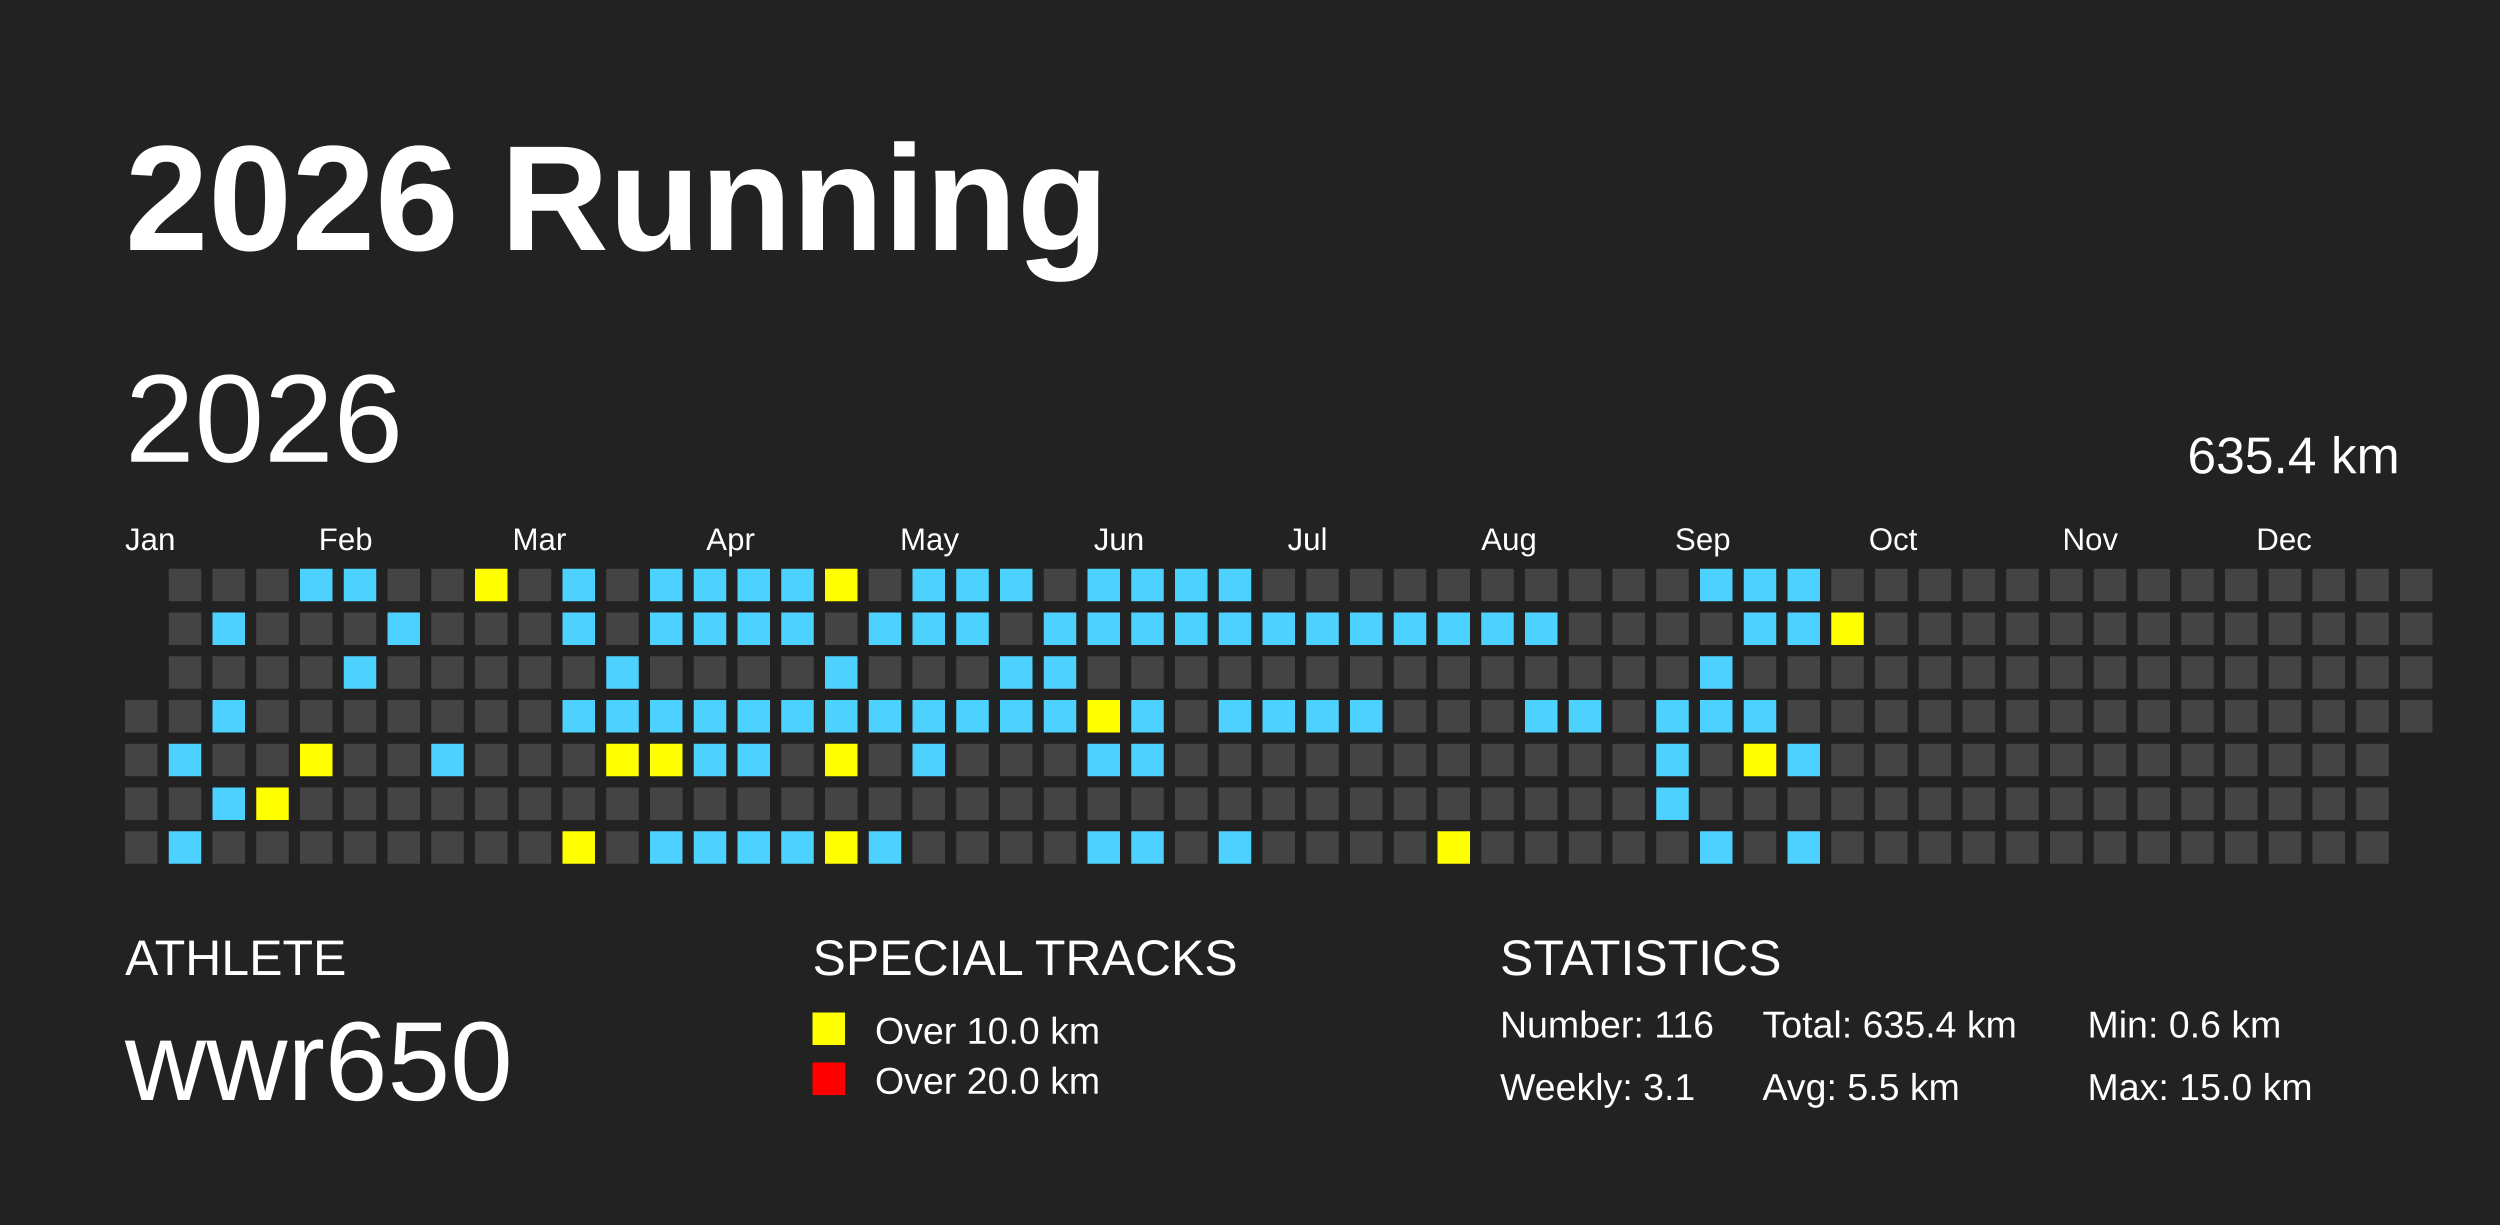
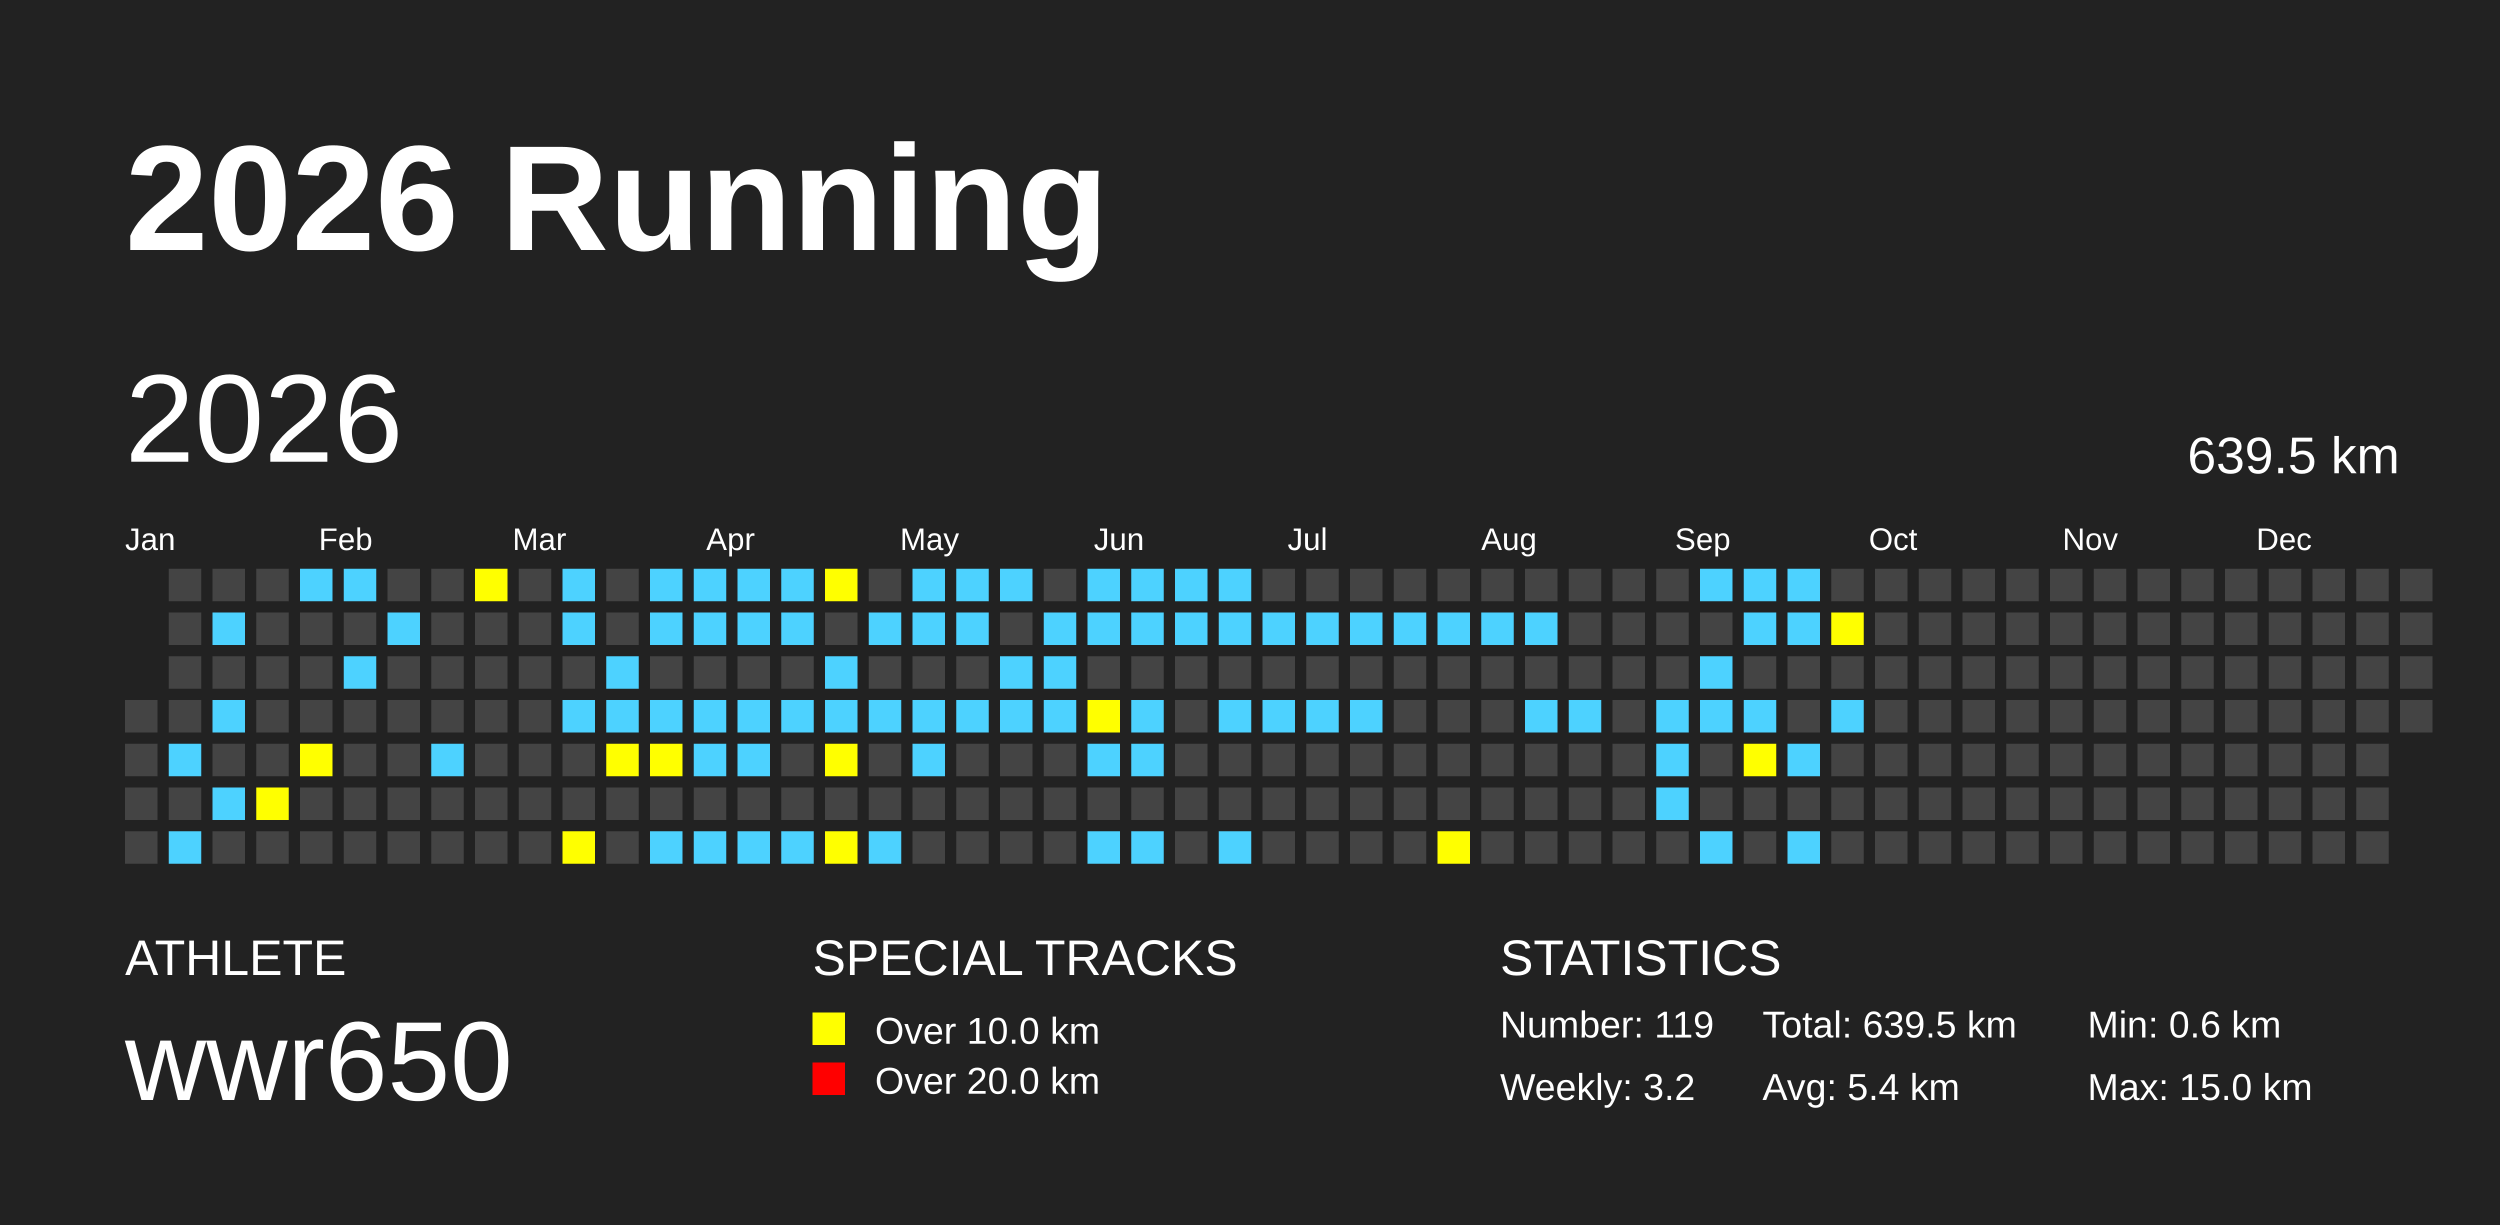
<svg xmlns="http://www.w3.org/2000/svg" baseProfile="full" height="98mm" version="1.1" viewBox="0,0,200,98" width="200mm">
  <defs />
  <rect fill="#222222" height="98" width="200" x="0" y="0" />
  <text fill="#FFFFFF" style="font-size:12px; font-family:Arial; font-weight:bold;" x="10" y="20">2026 Running</text>
  <text fill="#FFFFFF" style="font-size:4px; font-family:Arial" x="10" y="78">ATHLETE</text>
  <text fill="#FFFFFF" style="font-size:9px; font-family:Arial" x="10" y="88">wwr650</text>
  <text fill="#FFFFFF" style="font-size:4px; font-family:Arial" x="65" y="78">SPECIAL TRACKS</text>
  <rect fill="yellow" height="2.6" width="2.6" x="65" y="81" />
  <text fill="#FFFFFF" style="font-size:3px; font-family:Arial" x="70" y="83.5">Over 10.0 km</text>
  <rect fill="red" height="2.6" width="2.6" x="65" y="85" />
  <text fill="#FFFFFF" style="font-size:3px; font-family:Arial" x="70" y="87.5">Over 20.0 km</text>
  <text fill="#FFFFFF" style="font-size:4px; font-family:Arial" x="120" y="78">STATISTICS</text>
-   <text fill="#FFFFFF" style="font-size:3px; font-family:Arial" x="120" y="83">Number: 116</text>
-   <text fill="#FFFFFF" style="font-size:3px; font-family:Arial" x="120" y="88">Weekly: 3.1</text>
-   <text fill="#FFFFFF" style="font-size:3px; font-family:Arial" x="141" y="83">Total: 635.4 km</text>
-   <text fill="#FFFFFF" style="font-size:3px; font-family:Arial" x="141" y="88">Avg: 5.5 km</text>
+   <text fill="#FFFFFF" style="font-size:3px; font-family:Arial" x="120" y="83">Number: 119</text>
+   <text fill="#FFFFFF" style="font-size:3px; font-family:Arial" x="120" y="88">Weekly: 3.2</text>
+   <text fill="#FFFFFF" style="font-size:3px; font-family:Arial" x="141" y="83">Total: 639.5 km</text>
+   <text fill="#FFFFFF" style="font-size:3px; font-family:Arial" x="141" y="88">Avg: 5.4 km</text>
  <text fill="#FFFFFF" style="font-size:3px; font-family:Arial" x="167" y="83">Min: 0.6 km</text>
  <text fill="#FFFFFF" style="font-size:3px; font-family:Arial" x="167" y="88">Max: 15.0 km</text>
  <text dominant-baseline="hanging" fill="#FFFFFF" style="font-size:10.0px; font-family:Arial;" x="10" y="30">2026</text>
-   <text dominant-baseline="hanging" fill="#FFFFFF" style="font-size:4.125px; font-family:Arial;" x="175" y="35">635.4 km</text>
+   <text dominant-baseline="hanging" fill="#FFFFFF" style="font-size:4.125px; font-family:Arial;" x="175" y="35">639.5 km</text>
  <text fill="#FFFFFF" style="font-size:2.5px; font-family:Arial" x="10.0" y="44">Jan</text>
  <text fill="#FFFFFF" style="font-size:2.5px; font-family:Arial" x="25.5" y="44">Feb</text>
  <text fill="#FFFFFF" style="font-size:2.5px; font-family:Arial" x="41.0" y="44">Mar</text>
  <text fill="#FFFFFF" style="font-size:2.5px; font-family:Arial" x="56.5" y="44">Apr</text>
  <text fill="#FFFFFF" style="font-size:2.5px; font-family:Arial" x="72.0" y="44">May</text>
  <text fill="#FFFFFF" style="font-size:2.5px; font-family:Arial" x="87.5" y="44">Jun</text>
  <text fill="#FFFFFF" style="font-size:2.5px; font-family:Arial" x="103.0" y="44">Jul</text>
  <text fill="#FFFFFF" style="font-size:2.5px; font-family:Arial" x="118.5" y="44">Aug</text>
  <text fill="#FFFFFF" style="font-size:2.5px; font-family:Arial" x="134.0" y="44">Sep</text>
  <text fill="#FFFFFF" style="font-size:2.5px; font-family:Arial" x="149.5" y="44">Oct</text>
  <text fill="#FFFFFF" style="font-size:2.5px; font-family:Arial" x="165.0" y="44">Nov</text>
  <text fill="#FFFFFF" style="font-size:2.5px; font-family:Arial" x="180.5" y="44">Dec</text>
  <rect fill="#444444" height="2.6" width="2.6" x="10.0" y="56.0" />
  <rect fill="#444444" height="2.6" width="2.6" x="10.0" y="59.5" />
  <rect fill="#444444" height="2.6" width="2.6" x="10.0" y="63.0" />
  <rect fill="#444444" height="2.6" width="2.6" x="10.0" y="66.5" />
  <rect fill="#444444" height="2.6" width="2.6" x="13.5" y="45.5" />
  <rect fill="#444444" height="2.6" width="2.6" x="13.5" y="49.0" />
  <rect fill="#444444" height="2.6" width="2.6" x="13.5" y="52.5" />
  <rect fill="#444444" height="2.6" width="2.6" x="13.5" y="56.0" />
  <rect fill="#4DD2FF" height="2.6" width="2.6" x="13.5" y="59.5" />
  <rect fill="#444444" height="2.6" width="2.6" x="13.5" y="63.0" />
  <rect fill="#4DD2FF" height="2.6" width="2.6" x="13.5" y="66.5" />
  <rect fill="#444444" height="2.6" width="2.6" x="17.0" y="45.5" />
  <rect fill="#4DD2FF" height="2.6" width="2.6" x="17.0" y="49.0" />
  <rect fill="#444444" height="2.6" width="2.6" x="17.0" y="52.5" />
  <rect fill="#4DD2FF" height="2.6" width="2.6" x="17.0" y="56.0" />
  <rect fill="#444444" height="2.6" width="2.6" x="17.0" y="59.5" />
  <rect fill="#4DD2FF" height="2.6" width="2.6" x="17.0" y="63.0" />
  <rect fill="#444444" height="2.6" width="2.6" x="17.0" y="66.5" />
  <rect fill="#444444" height="2.6" width="2.6" x="20.5" y="45.5" />
  <rect fill="#444444" height="2.6" width="2.6" x="20.5" y="49.0" />
  <rect fill="#444444" height="2.6" width="2.6" x="20.5" y="52.5" />
  <rect fill="#444444" height="2.6" width="2.6" x="20.5" y="56.0" />
  <rect fill="#444444" height="2.6" width="2.6" x="20.5" y="59.5" />
  <rect fill="yellow" height="2.6" width="2.6" x="20.5" y="63.0" />
  <rect fill="#444444" height="2.6" width="2.6" x="20.5" y="66.5" />
  <rect fill="#4DD2FF" height="2.6" width="2.6" x="24.0" y="45.5" />
  <rect fill="#444444" height="2.6" width="2.6" x="24.0" y="49.0" />
  <rect fill="#444444" height="2.6" width="2.6" x="24.0" y="52.5" />
  <rect fill="#444444" height="2.6" width="2.6" x="24.0" y="56.0" />
  <rect fill="yellow" height="2.6" width="2.6" x="24.0" y="59.5" />
  <rect fill="#444444" height="2.6" width="2.6" x="24.0" y="63.0" />
  <rect fill="#444444" height="2.6" width="2.6" x="24.0" y="66.5" />
  <rect fill="#4DD2FF" height="2.6" width="2.6" x="27.5" y="45.5" />
  <rect fill="#444444" height="2.6" width="2.6" x="27.5" y="49.0" />
  <rect fill="#4DD2FF" height="2.6" width="2.6" x="27.5" y="52.5" />
  <rect fill="#444444" height="2.6" width="2.6" x="27.5" y="56.0" />
  <rect fill="#444444" height="2.6" width="2.6" x="27.5" y="59.5" />
  <rect fill="#444444" height="2.6" width="2.6" x="27.5" y="63.0" />
  <rect fill="#444444" height="2.6" width="2.6" x="27.5" y="66.5" />
  <rect fill="#444444" height="2.6" width="2.6" x="31.0" y="45.5" />
  <rect fill="#4DD2FF" height="2.6" width="2.6" x="31.0" y="49.0" />
  <rect fill="#444444" height="2.6" width="2.6" x="31.0" y="52.5" />
  <rect fill="#444444" height="2.6" width="2.6" x="31.0" y="56.0" />
  <rect fill="#444444" height="2.6" width="2.6" x="31.0" y="59.5" />
  <rect fill="#444444" height="2.6" width="2.6" x="31.0" y="63.0" />
  <rect fill="#444444" height="2.6" width="2.6" x="31.0" y="66.5" />
  <rect fill="#444444" height="2.6" width="2.6" x="34.5" y="45.5" />
  <rect fill="#444444" height="2.6" width="2.6" x="34.5" y="49.0" />
  <rect fill="#444444" height="2.6" width="2.6" x="34.5" y="52.5" />
  <rect fill="#444444" height="2.6" width="2.6" x="34.5" y="56.0" />
  <rect fill="#4DD2FF" height="2.6" width="2.6" x="34.5" y="59.5" />
  <rect fill="#444444" height="2.6" width="2.6" x="34.5" y="63.0" />
  <rect fill="#444444" height="2.6" width="2.6" x="34.5" y="66.5" />
  <rect fill="yellow" height="2.6" width="2.6" x="38.0" y="45.5" />
  <rect fill="#444444" height="2.6" width="2.6" x="38.0" y="49.0" />
  <rect fill="#444444" height="2.6" width="2.6" x="38.0" y="52.5" />
  <rect fill="#444444" height="2.6" width="2.6" x="38.0" y="56.0" />
  <rect fill="#444444" height="2.6" width="2.6" x="38.0" y="59.5" />
  <rect fill="#444444" height="2.6" width="2.6" x="38.0" y="63.0" />
  <rect fill="#444444" height="2.6" width="2.6" x="38.0" y="66.5" />
  <rect fill="#444444" height="2.6" width="2.6" x="41.5" y="45.5" />
  <rect fill="#444444" height="2.6" width="2.6" x="41.5" y="49.0" />
  <rect fill="#444444" height="2.6" width="2.6" x="41.5" y="52.5" />
  <rect fill="#444444" height="2.6" width="2.6" x="41.5" y="56.0" />
  <rect fill="#444444" height="2.6" width="2.6" x="41.5" y="59.5" />
  <rect fill="#444444" height="2.6" width="2.6" x="41.5" y="63.0" />
  <rect fill="#444444" height="2.6" width="2.6" x="41.5" y="66.5" />
  <rect fill="#4DD2FF" height="2.6" width="2.6" x="45.0" y="45.5" />
  <rect fill="#4DD2FF" height="2.6" width="2.6" x="45.0" y="49.0" />
  <rect fill="#444444" height="2.6" width="2.6" x="45.0" y="52.5" />
  <rect fill="#4DD2FF" height="2.6" width="2.6" x="45.0" y="56.0" />
  <rect fill="#444444" height="2.6" width="2.6" x="45.0" y="59.5" />
  <rect fill="#444444" height="2.6" width="2.6" x="45.0" y="63.0" />
  <rect fill="yellow" height="2.6" width="2.6" x="45.0" y="66.5" />
  <rect fill="#444444" height="2.6" width="2.6" x="48.5" y="45.5" />
  <rect fill="#444444" height="2.6" width="2.6" x="48.5" y="49.0" />
  <rect fill="#4DD2FF" height="2.6" width="2.6" x="48.5" y="52.5" />
  <rect fill="#4DD2FF" height="2.6" width="2.6" x="48.5" y="56.0" />
  <rect fill="yellow" height="2.6" width="2.6" x="48.5" y="59.5" />
  <rect fill="#444444" height="2.6" width="2.6" x="48.5" y="63.0" />
  <rect fill="#444444" height="2.6" width="2.6" x="48.5" y="66.5" />
  <rect fill="#4DD2FF" height="2.6" width="2.6" x="52.0" y="45.5" />
  <rect fill="#4DD2FF" height="2.6" width="2.6" x="52.0" y="49.0" />
  <rect fill="#444444" height="2.6" width="2.6" x="52.0" y="52.5" />
  <rect fill="#4DD2FF" height="2.6" width="2.6" x="52.0" y="56.0" />
  <rect fill="yellow" height="2.6" width="2.6" x="52.0" y="59.5" />
  <rect fill="#444444" height="2.6" width="2.6" x="52.0" y="63.0" />
  <rect fill="#4DD2FF" height="2.6" width="2.6" x="52.0" y="66.5" />
  <rect fill="#4DD2FF" height="2.6" width="2.6" x="55.5" y="45.5" />
  <rect fill="#4DD2FF" height="2.6" width="2.6" x="55.5" y="49.0" />
  <rect fill="#444444" height="2.6" width="2.6" x="55.5" y="52.5" />
  <rect fill="#4DD2FF" height="2.6" width="2.6" x="55.5" y="56.0" />
  <rect fill="#4DD2FF" height="2.6" width="2.6" x="55.5" y="59.5" />
  <rect fill="#444444" height="2.6" width="2.6" x="55.5" y="63.0" />
  <rect fill="#4DD2FF" height="2.6" width="2.6" x="55.5" y="66.5" />
  <rect fill="#4DD2FF" height="2.6" width="2.6" x="59.0" y="45.5" />
  <rect fill="#4DD2FF" height="2.6" width="2.6" x="59.0" y="49.0" />
  <rect fill="#444444" height="2.6" width="2.6" x="59.0" y="52.5" />
  <rect fill="#4DD2FF" height="2.6" width="2.6" x="59.0" y="56.0" />
  <rect fill="#4DD2FF" height="2.6" width="2.6" x="59.0" y="59.5" />
  <rect fill="#444444" height="2.6" width="2.6" x="59.0" y="63.0" />
  <rect fill="#4DD2FF" height="2.6" width="2.6" x="59.0" y="66.5" />
  <rect fill="#4DD2FF" height="2.6" width="2.6" x="62.5" y="45.5" />
  <rect fill="#4DD2FF" height="2.6" width="2.6" x="62.5" y="49.0" />
  <rect fill="#444444" height="2.6" width="2.6" x="62.5" y="52.5" />
  <rect fill="#4DD2FF" height="2.6" width="2.6" x="62.5" y="56.0" />
  <rect fill="#444444" height="2.6" width="2.6" x="62.5" y="59.5" />
  <rect fill="#444444" height="2.6" width="2.6" x="62.5" y="63.0" />
  <rect fill="#4DD2FF" height="2.6" width="2.6" x="62.5" y="66.5" />
  <rect fill="yellow" height="2.6" width="2.6" x="66.0" y="45.5" />
  <rect fill="#444444" height="2.6" width="2.6" x="66.0" y="49.0" />
  <rect fill="#4DD2FF" height="2.6" width="2.6" x="66.0" y="52.5" />
  <rect fill="#4DD2FF" height="2.6" width="2.6" x="66.0" y="56.0" />
  <rect fill="yellow" height="2.6" width="2.6" x="66.0" y="59.5" />
  <rect fill="#444444" height="2.6" width="2.6" x="66.0" y="63.0" />
  <rect fill="yellow" height="2.6" width="2.6" x="66.0" y="66.5" />
  <rect fill="#444444" height="2.6" width="2.6" x="69.5" y="45.5" />
  <rect fill="#4DD2FF" height="2.6" width="2.6" x="69.5" y="49.0" />
  <rect fill="#444444" height="2.6" width="2.6" x="69.5" y="52.5" />
  <rect fill="#4DD2FF" height="2.6" width="2.6" x="69.5" y="56.0" />
  <rect fill="#444444" height="2.6" width="2.6" x="69.5" y="59.5" />
  <rect fill="#444444" height="2.6" width="2.6" x="69.5" y="63.0" />
  <rect fill="#4DD2FF" height="2.6" width="2.6" x="69.5" y="66.5" />
  <rect fill="#4DD2FF" height="2.6" width="2.6" x="73.0" y="45.5" />
  <rect fill="#4DD2FF" height="2.6" width="2.6" x="73.0" y="49.0" />
  <rect fill="#444444" height="2.6" width="2.6" x="73.0" y="52.5" />
  <rect fill="#4DD2FF" height="2.6" width="2.6" x="73.0" y="56.0" />
  <rect fill="#4DD2FF" height="2.6" width="2.6" x="73.0" y="59.5" />
  <rect fill="#444444" height="2.6" width="2.6" x="73.0" y="63.0" />
  <rect fill="#444444" height="2.6" width="2.6" x="73.0" y="66.5" />
  <rect fill="#4DD2FF" height="2.6" width="2.6" x="76.5" y="45.5" />
  <rect fill="#4DD2FF" height="2.6" width="2.6" x="76.5" y="49.0" />
  <rect fill="#444444" height="2.6" width="2.6" x="76.5" y="52.5" />
  <rect fill="#4DD2FF" height="2.6" width="2.6" x="76.5" y="56.0" />
  <rect fill="#444444" height="2.6" width="2.6" x="76.5" y="59.5" />
  <rect fill="#444444" height="2.6" width="2.6" x="76.5" y="63.0" />
  <rect fill="#444444" height="2.6" width="2.6" x="76.5" y="66.5" />
  <rect fill="#4DD2FF" height="2.6" width="2.6" x="80.0" y="45.5" />
  <rect fill="#444444" height="2.6" width="2.6" x="80.0" y="49.0" />
  <rect fill="#4DD2FF" height="2.6" width="2.6" x="80.0" y="52.5" />
  <rect fill="#4DD2FF" height="2.6" width="2.6" x="80.0" y="56.0" />
  <rect fill="#444444" height="2.6" width="2.6" x="80.0" y="59.5" />
  <rect fill="#444444" height="2.6" width="2.6" x="80.0" y="63.0" />
  <rect fill="#444444" height="2.6" width="2.6" x="80.0" y="66.5" />
  <rect fill="#444444" height="2.6" width="2.6" x="83.5" y="45.5" />
  <rect fill="#4DD2FF" height="2.6" width="2.6" x="83.5" y="49.0" />
  <rect fill="#4DD2FF" height="2.6" width="2.6" x="83.5" y="52.5" />
  <rect fill="#4DD2FF" height="2.6" width="2.6" x="83.5" y="56.0" />
  <rect fill="#444444" height="2.6" width="2.6" x="83.5" y="59.5" />
  <rect fill="#444444" height="2.6" width="2.6" x="83.5" y="63.0" />
  <rect fill="#444444" height="2.6" width="2.6" x="83.5" y="66.5" />
  <rect fill="#4DD2FF" height="2.6" width="2.6" x="87.0" y="45.5" />
  <rect fill="#4DD2FF" height="2.6" width="2.6" x="87.0" y="49.0" />
  <rect fill="#444444" height="2.6" width="2.6" x="87.0" y="52.5" />
  <rect fill="yellow" height="2.6" width="2.6" x="87.0" y="56.0" />
  <rect fill="#4DD2FF" height="2.6" width="2.6" x="87.0" y="59.5" />
  <rect fill="#444444" height="2.6" width="2.6" x="87.0" y="63.0" />
  <rect fill="#4DD2FF" height="2.6" width="2.6" x="87.0" y="66.5" />
  <rect fill="#4DD2FF" height="2.6" width="2.6" x="90.5" y="45.5" />
  <rect fill="#4DD2FF" height="2.6" width="2.6" x="90.5" y="49.0" />
  <rect fill="#444444" height="2.6" width="2.6" x="90.5" y="52.5" />
  <rect fill="#4DD2FF" height="2.6" width="2.6" x="90.5" y="56.0" />
  <rect fill="#4DD2FF" height="2.6" width="2.6" x="90.5" y="59.5" />
  <rect fill="#444444" height="2.6" width="2.6" x="90.5" y="63.0" />
  <rect fill="#4DD2FF" height="2.6" width="2.6" x="90.5" y="66.5" />
  <rect fill="#4DD2FF" height="2.6" width="2.6" x="94.0" y="45.5" />
  <rect fill="#4DD2FF" height="2.6" width="2.6" x="94.0" y="49.0" />
  <rect fill="#444444" height="2.6" width="2.6" x="94.0" y="52.5" />
  <rect fill="#444444" height="2.6" width="2.6" x="94.0" y="56.0" />
  <rect fill="#444444" height="2.6" width="2.6" x="94.0" y="59.5" />
  <rect fill="#444444" height="2.6" width="2.6" x="94.0" y="63.0" />
  <rect fill="#444444" height="2.6" width="2.6" x="94.0" y="66.5" />
  <rect fill="#4DD2FF" height="2.6" width="2.6" x="97.5" y="45.5" />
  <rect fill="#4DD2FF" height="2.6" width="2.6" x="97.5" y="49.0" />
  <rect fill="#444444" height="2.6" width="2.6" x="97.5" y="52.5" />
  <rect fill="#4DD2FF" height="2.6" width="2.6" x="97.5" y="56.0" />
  <rect fill="#444444" height="2.6" width="2.6" x="97.5" y="59.5" />
  <rect fill="#444444" height="2.6" width="2.6" x="97.5" y="63.0" />
  <rect fill="#4DD2FF" height="2.6" width="2.6" x="97.5" y="66.5" />
  <rect fill="#444444" height="2.6" width="2.6" x="101.0" y="45.5" />
  <rect fill="#4DD2FF" height="2.6" width="2.6" x="101.0" y="49.0" />
  <rect fill="#444444" height="2.6" width="2.6" x="101.0" y="52.5" />
  <rect fill="#4DD2FF" height="2.6" width="2.6" x="101.0" y="56.0" />
  <rect fill="#444444" height="2.6" width="2.6" x="101.0" y="59.5" />
  <rect fill="#444444" height="2.6" width="2.6" x="101.0" y="63.0" />
  <rect fill="#444444" height="2.6" width="2.6" x="101.0" y="66.5" />
  <rect fill="#444444" height="2.6" width="2.6" x="104.5" y="45.5" />
  <rect fill="#4DD2FF" height="2.6" width="2.6" x="104.5" y="49.0" />
  <rect fill="#444444" height="2.6" width="2.6" x="104.5" y="52.5" />
  <rect fill="#4DD2FF" height="2.6" width="2.6" x="104.5" y="56.0" />
  <rect fill="#444444" height="2.6" width="2.6" x="104.5" y="59.5" />
  <rect fill="#444444" height="2.6" width="2.6" x="104.5" y="63.0" />
  <rect fill="#444444" height="2.6" width="2.6" x="104.5" y="66.5" />
  <rect fill="#444444" height="2.6" width="2.6" x="108.0" y="45.5" />
  <rect fill="#4DD2FF" height="2.6" width="2.6" x="108.0" y="49.0" />
  <rect fill="#444444" height="2.6" width="2.6" x="108.0" y="52.5" />
  <rect fill="#4DD2FF" height="2.6" width="2.6" x="108.0" y="56.0" />
  <rect fill="#444444" height="2.6" width="2.6" x="108.0" y="59.5" />
  <rect fill="#444444" height="2.6" width="2.6" x="108.0" y="63.0" />
  <rect fill="#444444" height="2.6" width="2.6" x="108.0" y="66.5" />
  <rect fill="#444444" height="2.6" width="2.6" x="111.5" y="45.5" />
  <rect fill="#4DD2FF" height="2.6" width="2.6" x="111.5" y="49.0" />
  <rect fill="#444444" height="2.6" width="2.6" x="111.5" y="52.5" />
  <rect fill="#444444" height="2.6" width="2.6" x="111.5" y="56.0" />
  <rect fill="#444444" height="2.6" width="2.6" x="111.5" y="59.5" />
  <rect fill="#444444" height="2.6" width="2.6" x="111.5" y="63.0" />
  <rect fill="#444444" height="2.6" width="2.6" x="111.5" y="66.5" />
  <rect fill="#444444" height="2.6" width="2.6" x="115.0" y="45.5" />
  <rect fill="#4DD2FF" height="2.6" width="2.6" x="115.0" y="49.0" />
  <rect fill="#444444" height="2.6" width="2.6" x="115.0" y="52.5" />
  <rect fill="#444444" height="2.6" width="2.6" x="115.0" y="56.0" />
  <rect fill="#444444" height="2.6" width="2.6" x="115.0" y="59.5" />
  <rect fill="#444444" height="2.6" width="2.6" x="115.0" y="63.0" />
  <rect fill="yellow" height="2.6" width="2.6" x="115.0" y="66.5" />
  <rect fill="#444444" height="2.6" width="2.6" x="118.5" y="45.5" />
  <rect fill="#4DD2FF" height="2.6" width="2.6" x="118.5" y="49.0" />
  <rect fill="#444444" height="2.6" width="2.6" x="118.5" y="52.5" />
  <rect fill="#444444" height="2.6" width="2.6" x="118.5" y="56.0" />
  <rect fill="#444444" height="2.6" width="2.6" x="118.5" y="59.5" />
  <rect fill="#444444" height="2.6" width="2.6" x="118.5" y="63.0" />
  <rect fill="#444444" height="2.6" width="2.6" x="118.5" y="66.5" />
  <rect fill="#444444" height="2.6" width="2.6" x="122.0" y="45.5" />
  <rect fill="#4DD2FF" height="2.6" width="2.6" x="122.0" y="49.0" />
  <rect fill="#444444" height="2.6" width="2.6" x="122.0" y="52.5" />
  <rect fill="#4DD2FF" height="2.6" width="2.6" x="122.0" y="56.0" />
  <rect fill="#444444" height="2.6" width="2.6" x="122.0" y="59.5" />
  <rect fill="#444444" height="2.6" width="2.6" x="122.0" y="63.0" />
  <rect fill="#444444" height="2.6" width="2.6" x="122.0" y="66.5" />
  <rect fill="#444444" height="2.6" width="2.6" x="125.5" y="45.5" />
  <rect fill="#444444" height="2.6" width="2.6" x="125.5" y="49.0" />
  <rect fill="#444444" height="2.6" width="2.6" x="125.5" y="52.5" />
  <rect fill="#4DD2FF" height="2.6" width="2.6" x="125.5" y="56.0" />
  <rect fill="#444444" height="2.6" width="2.6" x="125.5" y="59.5" />
  <rect fill="#444444" height="2.6" width="2.6" x="125.5" y="63.0" />
  <rect fill="#444444" height="2.6" width="2.6" x="125.5" y="66.5" />
  <rect fill="#444444" height="2.6" width="2.6" x="129.0" y="45.5" />
  <rect fill="#444444" height="2.6" width="2.6" x="129.0" y="49.0" />
  <rect fill="#444444" height="2.6" width="2.6" x="129.0" y="52.5" />
  <rect fill="#444444" height="2.6" width="2.6" x="129.0" y="56.0" />
  <rect fill="#444444" height="2.6" width="2.6" x="129.0" y="59.5" />
  <rect fill="#444444" height="2.6" width="2.6" x="129.0" y="63.0" />
  <rect fill="#444444" height="2.6" width="2.6" x="129.0" y="66.5" />
  <rect fill="#444444" height="2.6" width="2.6" x="132.5" y="45.5" />
  <rect fill="#444444" height="2.6" width="2.6" x="132.5" y="49.0" />
  <rect fill="#444444" height="2.6" width="2.6" x="132.5" y="52.5" />
  <rect fill="#4DD2FF" height="2.6" width="2.6" x="132.5" y="56.0" />
  <rect fill="#4DD2FF" height="2.6" width="2.6" x="132.5" y="59.5" />
  <rect fill="#4DD2FF" height="2.6" width="2.6" x="132.5" y="63.0" />
  <rect fill="#444444" height="2.6" width="2.6" x="132.5" y="66.5" />
  <rect fill="#4DD2FF" height="2.6" width="2.6" x="136.0" y="45.5" />
  <rect fill="#444444" height="2.6" width="2.6" x="136.0" y="49.0" />
  <rect fill="#4DD2FF" height="2.6" width="2.6" x="136.0" y="52.5" />
  <rect fill="#4DD2FF" height="2.6" width="2.6" x="136.0" y="56.0" />
  <rect fill="#444444" height="2.6" width="2.6" x="136.0" y="59.5" />
  <rect fill="#444444" height="2.6" width="2.6" x="136.0" y="63.0" />
  <rect fill="#4DD2FF" height="2.6" width="2.6" x="136.0" y="66.5" />
  <rect fill="#4DD2FF" height="2.6" width="2.6" x="139.5" y="45.5" />
  <rect fill="#4DD2FF" height="2.6" width="2.6" x="139.5" y="49.0" />
  <rect fill="#444444" height="2.6" width="2.6" x="139.5" y="52.5" />
  <rect fill="#4DD2FF" height="2.6" width="2.6" x="139.5" y="56.0" />
  <rect fill="yellow" height="2.6" width="2.6" x="139.5" y="59.5" />
  <rect fill="#444444" height="2.6" width="2.6" x="139.5" y="63.0" />
  <rect fill="#444444" height="2.6" width="2.6" x="139.5" y="66.5" />
  <rect fill="#4DD2FF" height="2.6" width="2.6" x="143.0" y="45.5" />
  <rect fill="#4DD2FF" height="2.6" width="2.6" x="143.0" y="49.0" />
  <rect fill="#444444" height="2.6" width="2.6" x="143.0" y="52.5" />
  <rect fill="#444444" height="2.6" width="2.6" x="143.0" y="56.0" />
  <rect fill="#4DD2FF" height="2.6" width="2.6" x="143.0" y="59.5" />
  <rect fill="#444444" height="2.6" width="2.6" x="143.0" y="63.0" />
  <rect fill="#4DD2FF" height="2.6" width="2.6" x="143.0" y="66.5" />
  <rect fill="#444444" height="2.6" width="2.6" x="146.5" y="45.5" />
  <rect fill="yellow" height="2.6" width="2.6" x="146.5" y="49.0" />
  <rect fill="#444444" height="2.6" width="2.6" x="146.5" y="52.5" />
-   <rect fill="#444444" height="2.6" width="2.6" x="146.5" y="56.0" />
+   <rect fill="#4DD2FF" height="2.6" width="2.6" x="146.5" y="56.0" />
  <rect fill="#444444" height="2.6" width="2.6" x="146.5" y="59.5" />
  <rect fill="#444444" height="2.6" width="2.6" x="146.5" y="63.0" />
  <rect fill="#444444" height="2.6" width="2.6" x="146.5" y="66.5" />
  <rect fill="#444444" height="2.6" width="2.6" x="150.0" y="45.5" />
  <rect fill="#444444" height="2.6" width="2.6" x="150.0" y="49.0" />
  <rect fill="#444444" height="2.6" width="2.6" x="150.0" y="52.5" />
  <rect fill="#444444" height="2.6" width="2.6" x="150.0" y="56.0" />
  <rect fill="#444444" height="2.6" width="2.6" x="150.0" y="59.5" />
  <rect fill="#444444" height="2.6" width="2.6" x="150.0" y="63.0" />
  <rect fill="#444444" height="2.6" width="2.6" x="150.0" y="66.5" />
  <rect fill="#444444" height="2.6" width="2.6" x="153.5" y="45.5" />
  <rect fill="#444444" height="2.6" width="2.6" x="153.5" y="49.0" />
  <rect fill="#444444" height="2.6" width="2.6" x="153.5" y="52.5" />
  <rect fill="#444444" height="2.6" width="2.6" x="153.5" y="56.0" />
  <rect fill="#444444" height="2.6" width="2.6" x="153.5" y="59.5" />
  <rect fill="#444444" height="2.6" width="2.6" x="153.5" y="63.0" />
  <rect fill="#444444" height="2.6" width="2.6" x="153.5" y="66.5" />
  <rect fill="#444444" height="2.6" width="2.6" x="157.0" y="45.5" />
  <rect fill="#444444" height="2.6" width="2.6" x="157.0" y="49.0" />
  <rect fill="#444444" height="2.6" width="2.6" x="157.0" y="52.5" />
  <rect fill="#444444" height="2.6" width="2.6" x="157.0" y="56.0" />
  <rect fill="#444444" height="2.6" width="2.6" x="157.0" y="59.5" />
  <rect fill="#444444" height="2.6" width="2.6" x="157.0" y="63.0" />
  <rect fill="#444444" height="2.6" width="2.6" x="157.0" y="66.5" />
  <rect fill="#444444" height="2.6" width="2.6" x="160.5" y="45.5" />
  <rect fill="#444444" height="2.6" width="2.6" x="160.5" y="49.0" />
  <rect fill="#444444" height="2.6" width="2.6" x="160.5" y="52.5" />
  <rect fill="#444444" height="2.6" width="2.6" x="160.5" y="56.0" />
  <rect fill="#444444" height="2.6" width="2.6" x="160.5" y="59.5" />
  <rect fill="#444444" height="2.6" width="2.6" x="160.5" y="63.0" />
  <rect fill="#444444" height="2.6" width="2.6" x="160.5" y="66.5" />
  <rect fill="#444444" height="2.6" width="2.6" x="164.0" y="45.5" />
  <rect fill="#444444" height="2.6" width="2.6" x="164.0" y="49.0" />
  <rect fill="#444444" height="2.6" width="2.6" x="164.0" y="52.5" />
  <rect fill="#444444" height="2.6" width="2.6" x="164.0" y="56.0" />
  <rect fill="#444444" height="2.6" width="2.6" x="164.0" y="59.5" />
  <rect fill="#444444" height="2.6" width="2.6" x="164.0" y="63.0" />
  <rect fill="#444444" height="2.6" width="2.6" x="164.0" y="66.5" />
  <rect fill="#444444" height="2.6" width="2.6" x="167.5" y="45.5" />
  <rect fill="#444444" height="2.6" width="2.6" x="167.5" y="49.0" />
  <rect fill="#444444" height="2.6" width="2.6" x="167.5" y="52.5" />
  <rect fill="#444444" height="2.6" width="2.6" x="167.5" y="56.0" />
  <rect fill="#444444" height="2.6" width="2.6" x="167.5" y="59.5" />
  <rect fill="#444444" height="2.6" width="2.6" x="167.5" y="63.0" />
  <rect fill="#444444" height="2.6" width="2.6" x="167.5" y="66.5" />
  <rect fill="#444444" height="2.6" width="2.6" x="171.0" y="45.5" />
  <rect fill="#444444" height="2.6" width="2.6" x="171.0" y="49.0" />
  <rect fill="#444444" height="2.6" width="2.6" x="171.0" y="52.5" />
  <rect fill="#444444" height="2.6" width="2.6" x="171.0" y="56.0" />
  <rect fill="#444444" height="2.6" width="2.6" x="171.0" y="59.5" />
  <rect fill="#444444" height="2.6" width="2.6" x="171.0" y="63.0" />
  <rect fill="#444444" height="2.6" width="2.6" x="171.0" y="66.5" />
  <rect fill="#444444" height="2.6" width="2.6" x="174.5" y="45.5" />
  <rect fill="#444444" height="2.6" width="2.6" x="174.5" y="49.0" />
  <rect fill="#444444" height="2.6" width="2.6" x="174.5" y="52.5" />
  <rect fill="#444444" height="2.6" width="2.6" x="174.5" y="56.0" />
  <rect fill="#444444" height="2.6" width="2.6" x="174.5" y="59.5" />
  <rect fill="#444444" height="2.6" width="2.6" x="174.5" y="63.0" />
  <rect fill="#444444" height="2.6" width="2.6" x="174.5" y="66.5" />
  <rect fill="#444444" height="2.6" width="2.6" x="178.0" y="45.5" />
  <rect fill="#444444" height="2.6" width="2.6" x="178.0" y="49.0" />
  <rect fill="#444444" height="2.6" width="2.6" x="178.0" y="52.5" />
  <rect fill="#444444" height="2.6" width="2.6" x="178.0" y="56.0" />
  <rect fill="#444444" height="2.6" width="2.6" x="178.0" y="59.5" />
  <rect fill="#444444" height="2.6" width="2.6" x="178.0" y="63.0" />
  <rect fill="#444444" height="2.6" width="2.6" x="178.0" y="66.5" />
  <rect fill="#444444" height="2.6" width="2.6" x="181.5" y="45.5" />
  <rect fill="#444444" height="2.6" width="2.6" x="181.5" y="49.0" />
  <rect fill="#444444" height="2.6" width="2.6" x="181.5" y="52.5" />
  <rect fill="#444444" height="2.6" width="2.6" x="181.5" y="56.0" />
  <rect fill="#444444" height="2.6" width="2.6" x="181.5" y="59.5" />
  <rect fill="#444444" height="2.6" width="2.6" x="181.5" y="63.0" />
  <rect fill="#444444" height="2.6" width="2.6" x="181.5" y="66.5" />
  <rect fill="#444444" height="2.6" width="2.6" x="185.0" y="45.5" />
  <rect fill="#444444" height="2.6" width="2.6" x="185.0" y="49.0" />
  <rect fill="#444444" height="2.6" width="2.6" x="185.0" y="52.5" />
  <rect fill="#444444" height="2.6" width="2.6" x="185.0" y="56.0" />
  <rect fill="#444444" height="2.6" width="2.6" x="185.0" y="59.5" />
  <rect fill="#444444" height="2.6" width="2.6" x="185.0" y="63.0" />
  <rect fill="#444444" height="2.6" width="2.6" x="185.0" y="66.5" />
  <rect fill="#444444" height="2.6" width="2.6" x="188.5" y="45.5" />
  <rect fill="#444444" height="2.6" width="2.6" x="188.5" y="49.0" />
  <rect fill="#444444" height="2.6" width="2.6" x="188.5" y="52.5" />
  <rect fill="#444444" height="2.6" width="2.6" x="188.5" y="56.0" />
  <rect fill="#444444" height="2.6" width="2.6" x="188.5" y="59.5" />
  <rect fill="#444444" height="2.6" width="2.6" x="188.5" y="63.0" />
  <rect fill="#444444" height="2.6" width="2.6" x="188.5" y="66.5" />
  <rect fill="#444444" height="2.6" width="2.6" x="192.0" y="45.5" />
  <rect fill="#444444" height="2.6" width="2.6" x="192.0" y="49.0" />
  <rect fill="#444444" height="2.6" width="2.6" x="192.0" y="52.5" />
  <rect fill="#444444" height="2.6" width="2.6" x="192.0" y="56.0" />
</svg>
